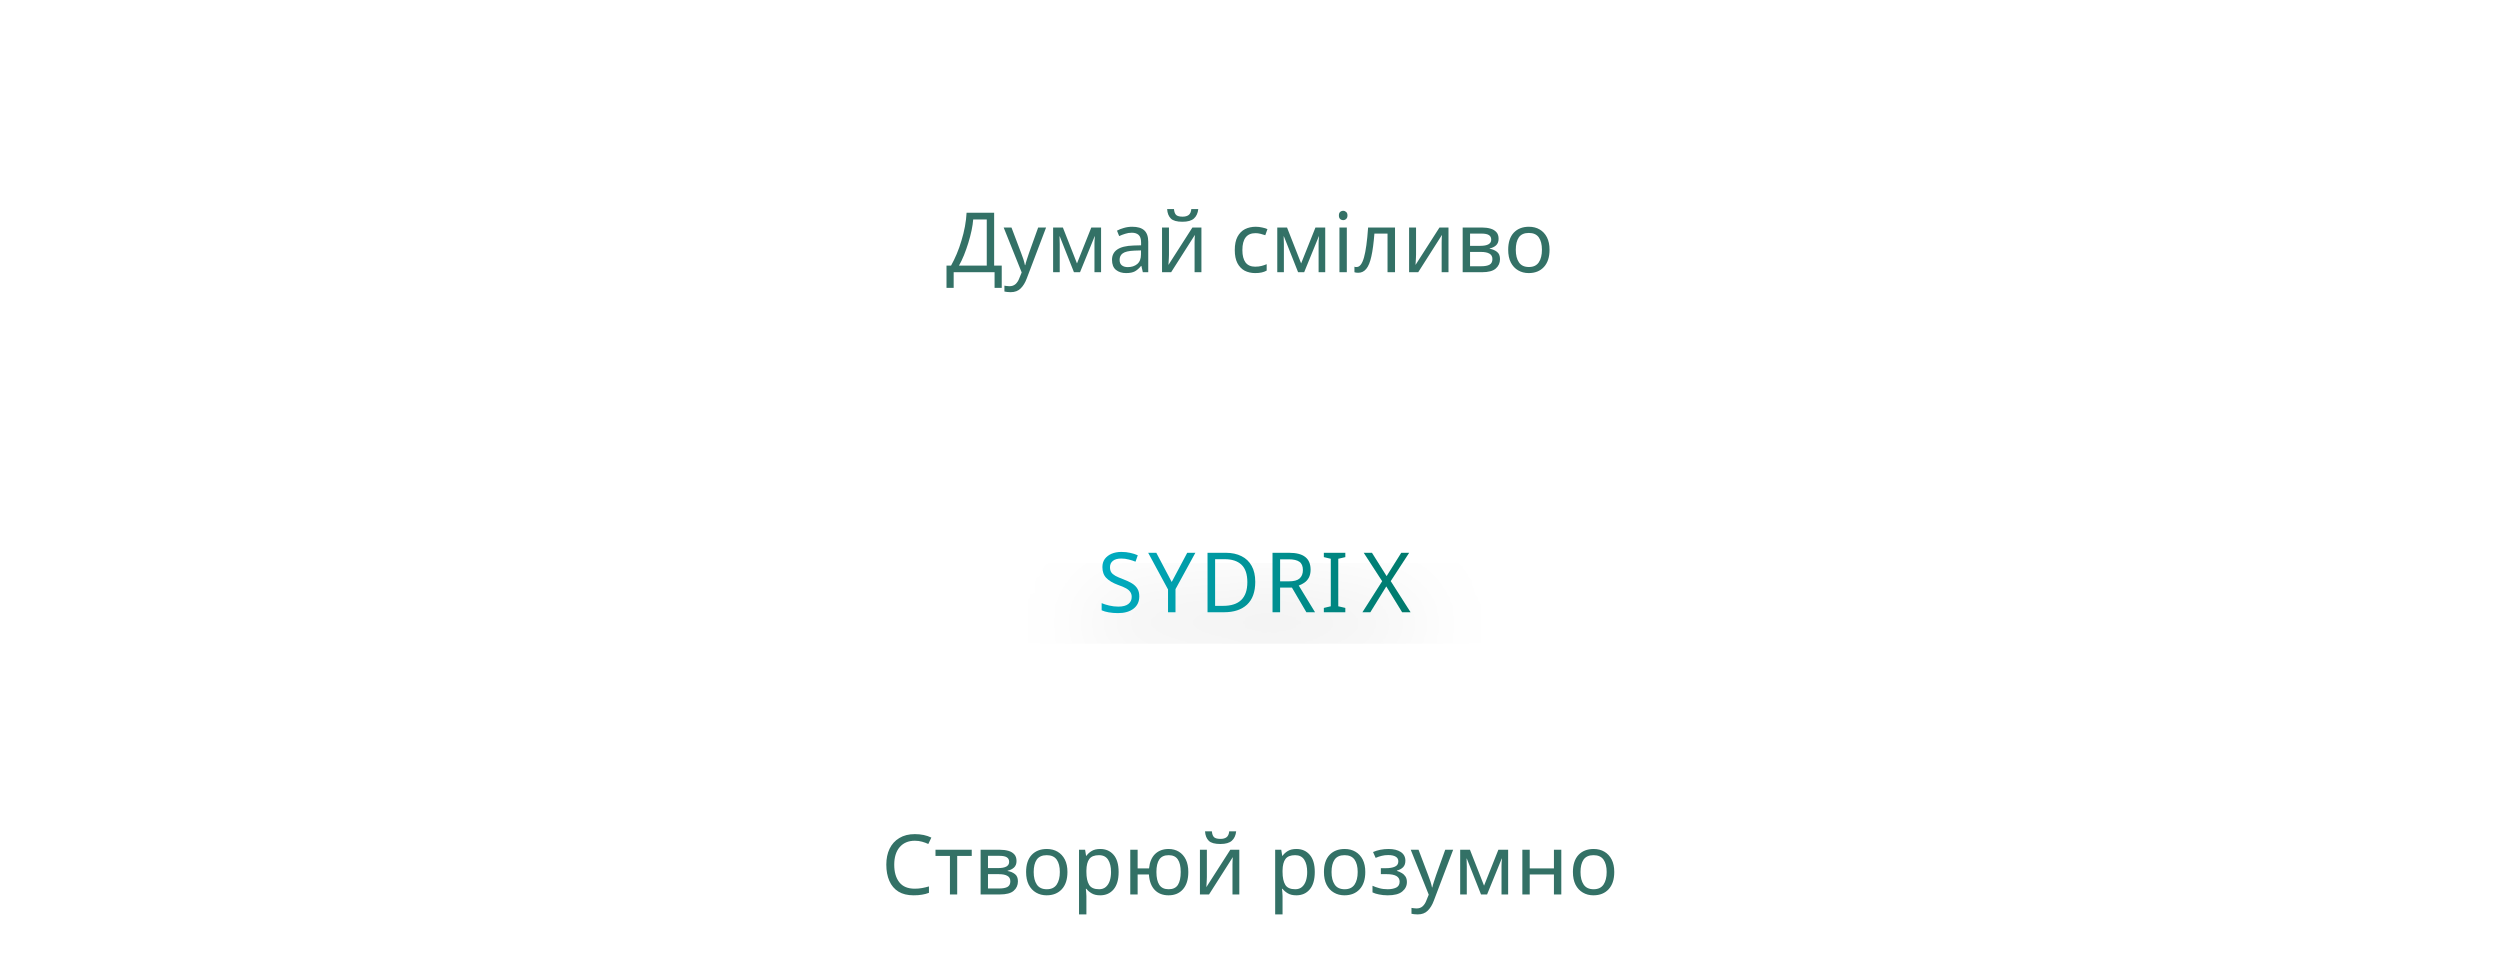
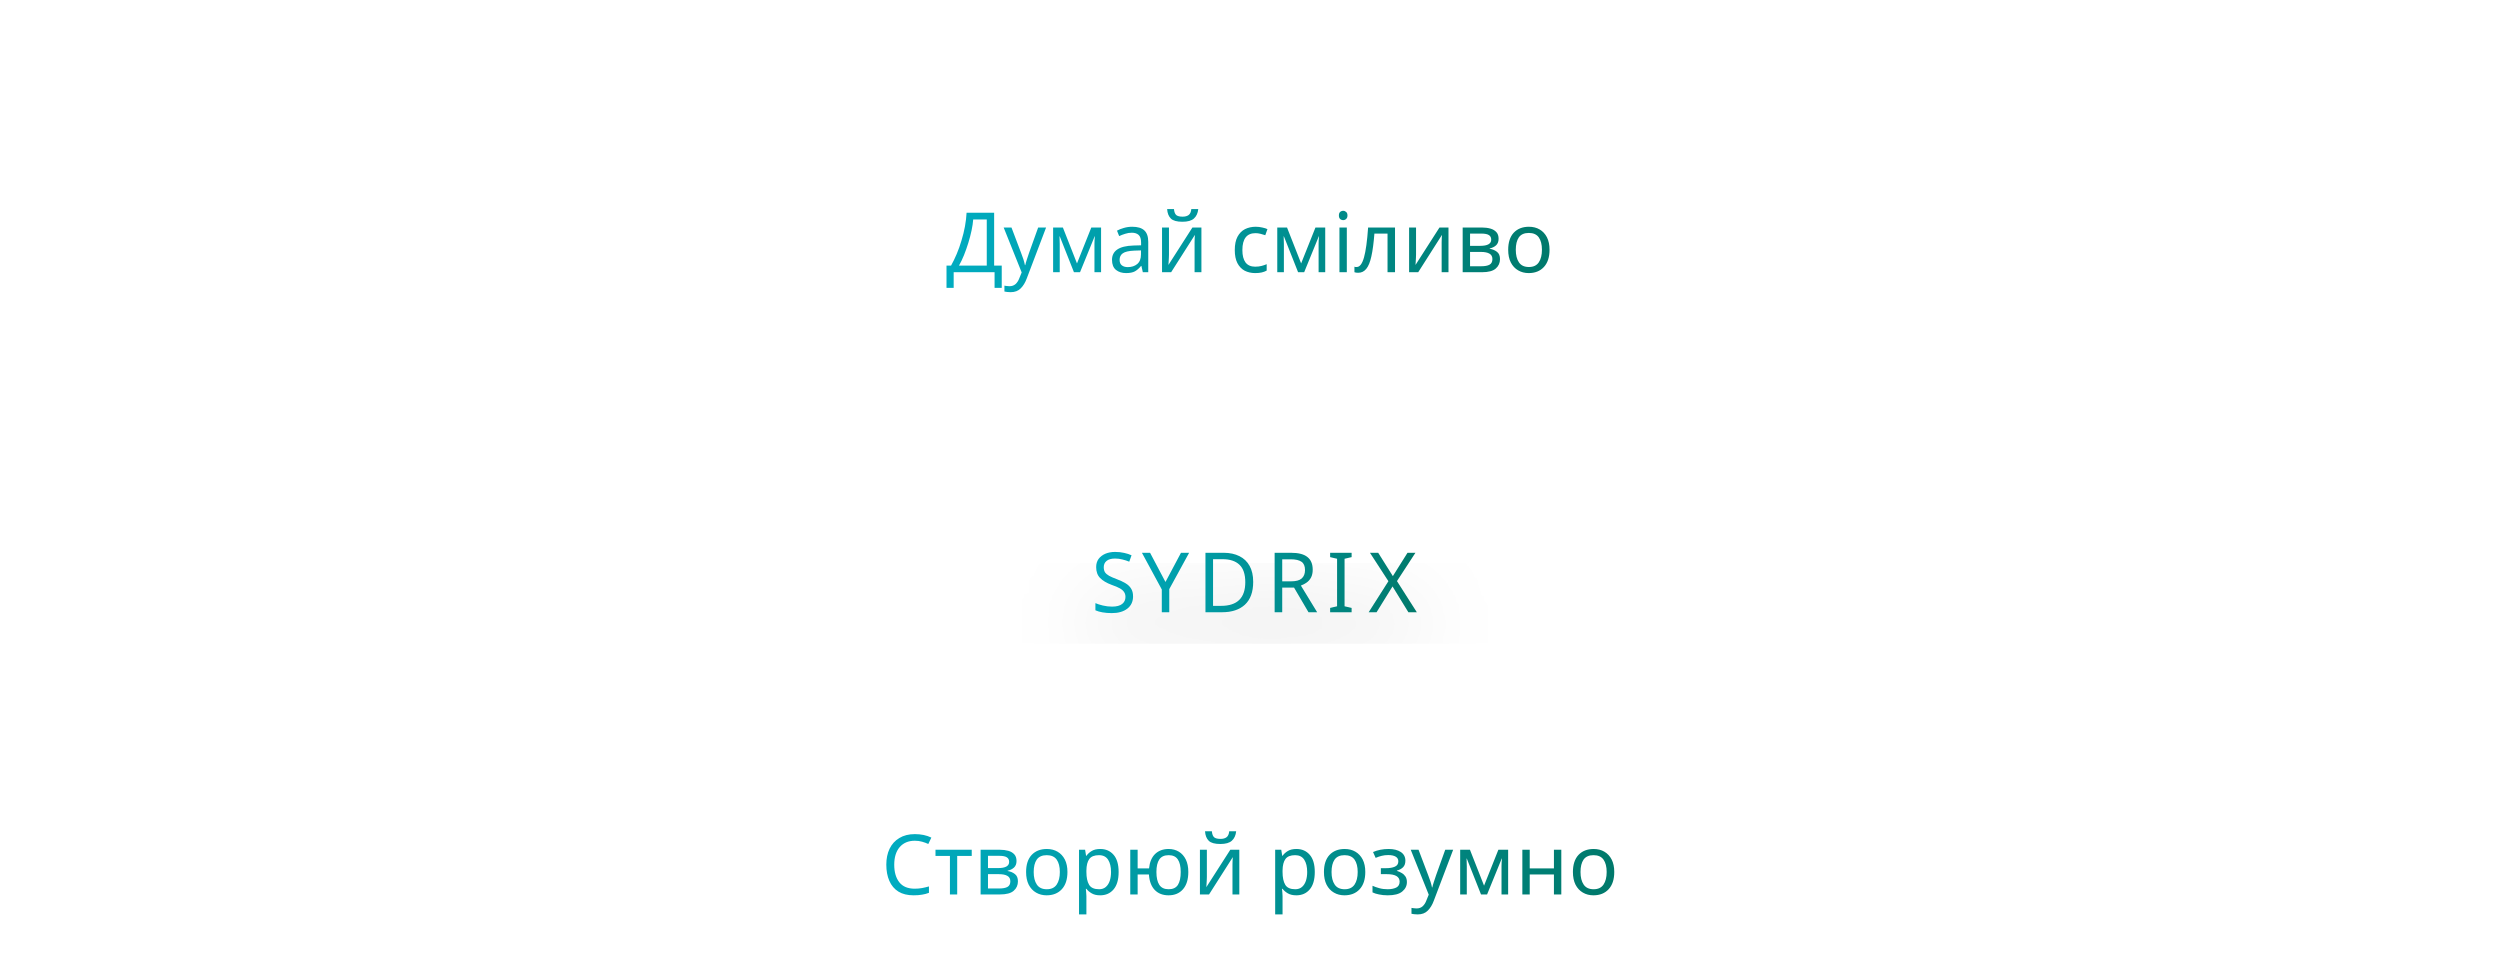
<svg xmlns="http://www.w3.org/2000/svg" viewBox="0 0 360 140">
  <defs>
    <filter id="soft3D" x="-50%" y="-50%" width="200%" height="200%">
      <feDropShadow dx="0" dy="6" stdDeviation="6" flood-color="rgba(0,0,0,0.25)" />
    </filter>
    <linearGradient id="grad" x1="0%" y1="0%" x2="100%" y2="0%">
      <stop offset="0%" stop-color="#00acc1">
        <animate attributeName="stop-color" dur="12s" repeatCount="indefinite" values="#00acc1;#1de9b6;#00796b;#00acc1" />
      </stop>
      <stop offset="100%" stop-color="#00796b">
        <animate attributeName="stop-color" dur="12s" repeatCount="indefinite" values="#00796b;#00acc1;#1de9b6;#00796b" />
      </stop>
    </linearGradient>
  </defs>
  <style>
    text {
      font-family: 'Poppins', 'Montserrat', sans-serif;
      text-anchor: middle;
    }
    .tagline {
-       font-size: 1rem;
-       fill: #004d40;
-       opacity: 0.8;
+       font-size: 1.2rem;
+       fill: url(#grad);
    }
    .brand {
      font-size: 3rem;
      filter: url(#soft3D);
      fill: url(#grad);
      dominant-baseline: middle;
-       letter-spacing: 0.05em;
+       letter-spacing: 0.1em;
    }
    .brand tspan:first-child,
-     .brand tspan:last-child {
      font-size: 6rem;
    }
    .mid {
      font-size: 4rem;
    }
  </style>
  <text x="50%" y="28%" class="tagline">Думай сміливо</text>
  <text x="50%" y="60%" class="brand">
    <tspan dx=".1em">S</tspan>
    <tspan class="mid" dx="-.2em">YDRI</tspan>
    <tspan dx="-.1em">X</tspan>
  </text>
  <text x="50%" y="92%" class="tagline">Створюй розумно</text>
</svg>
